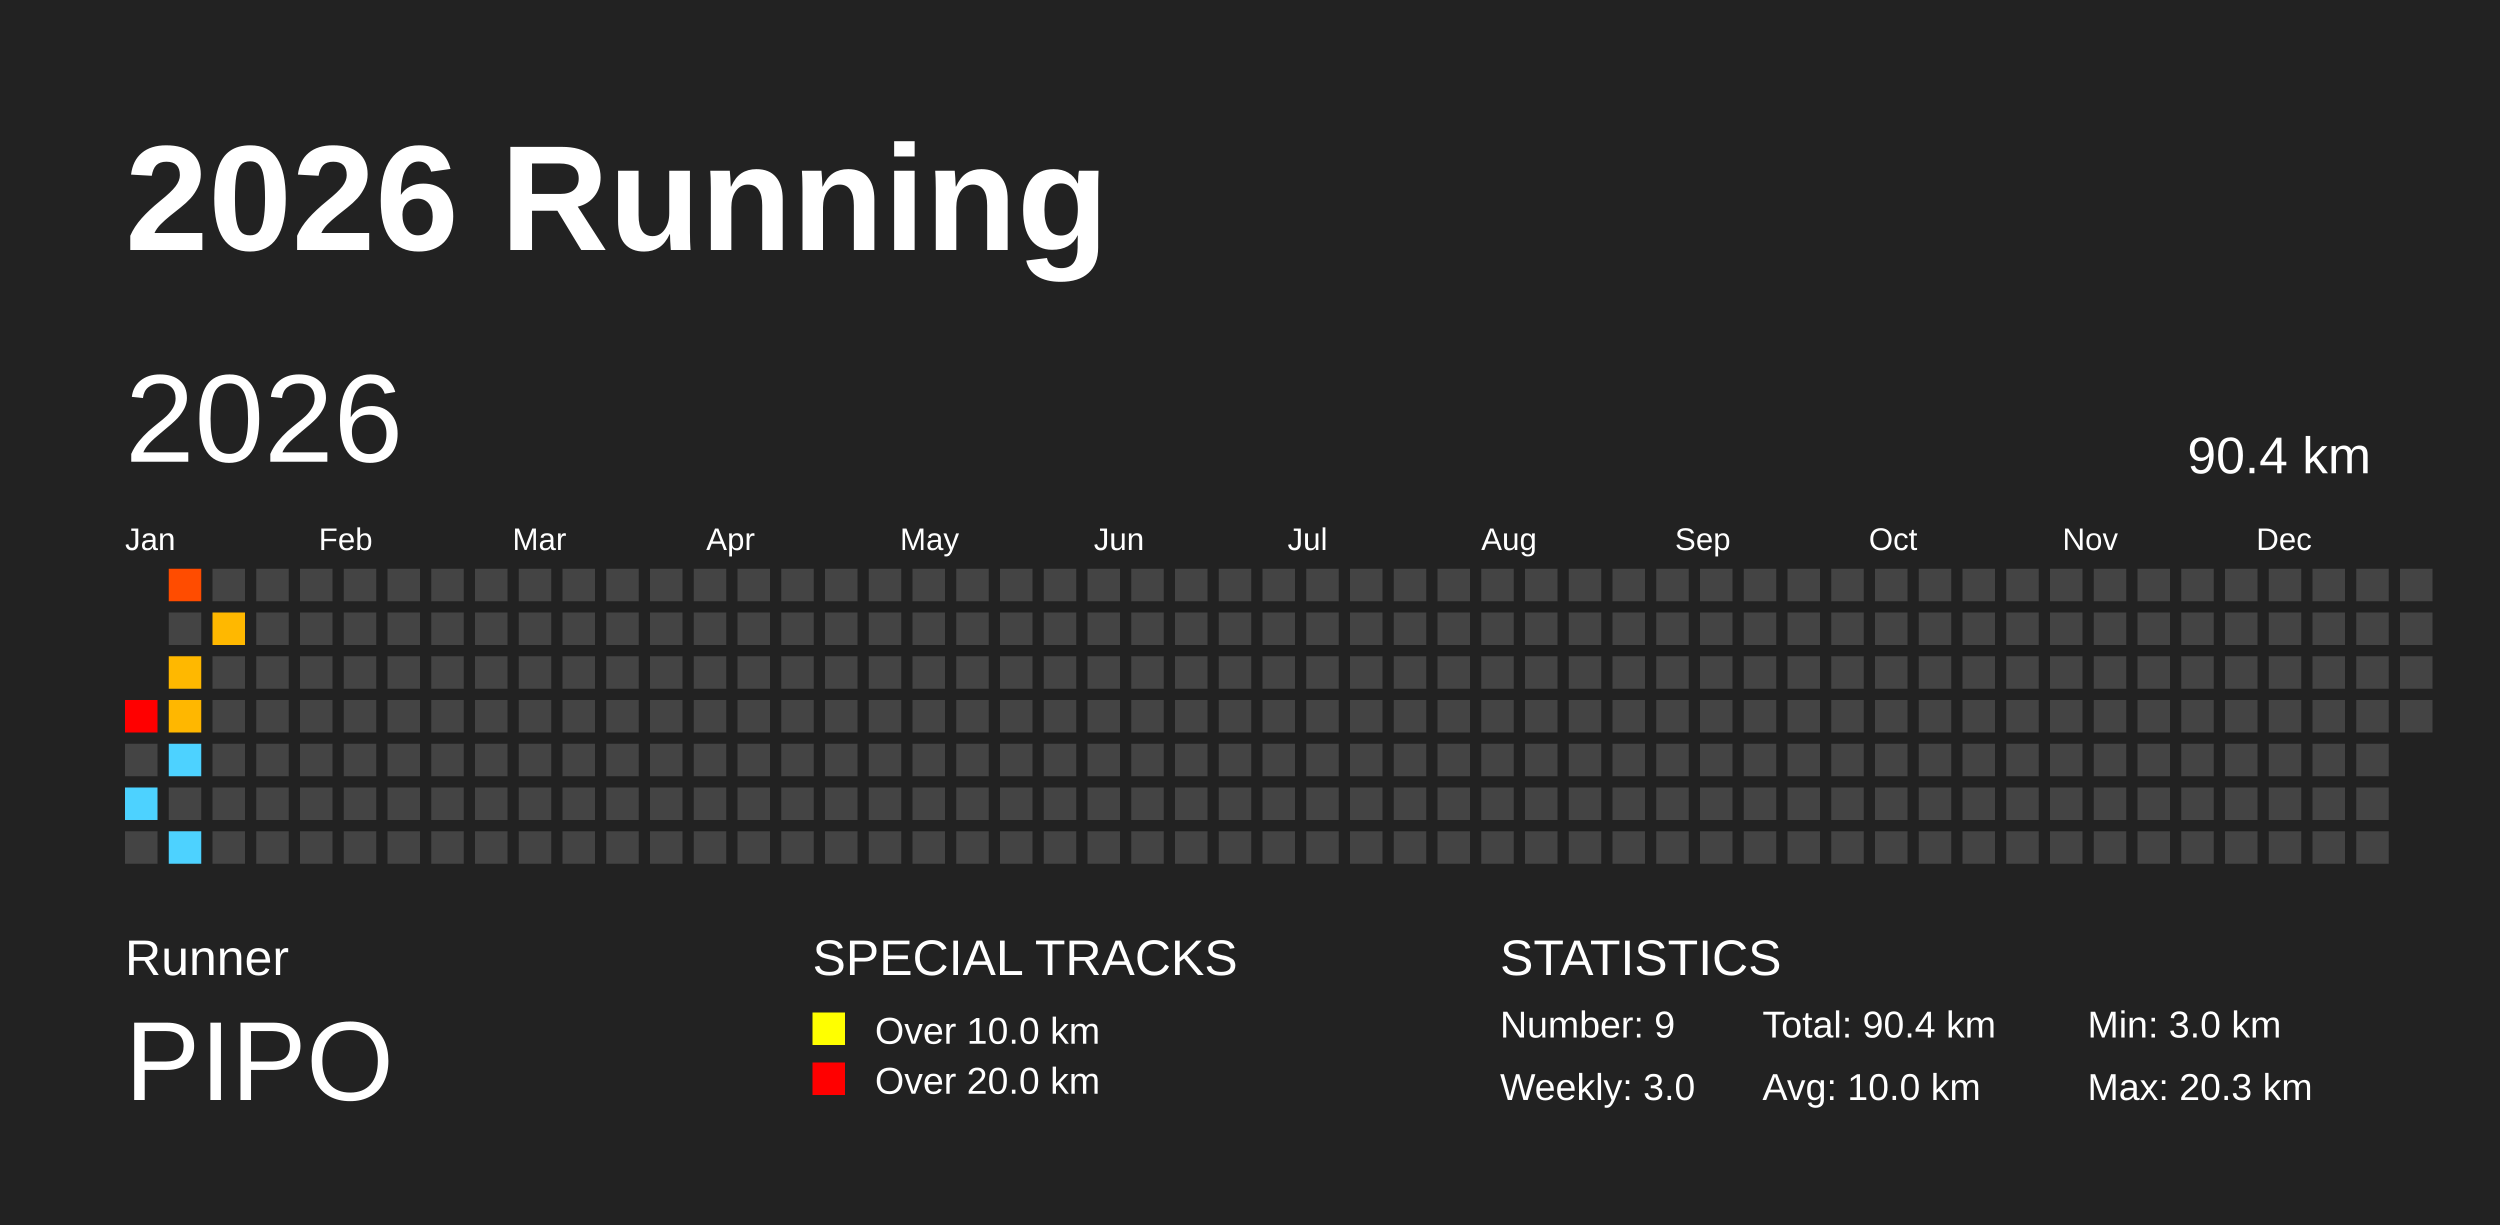
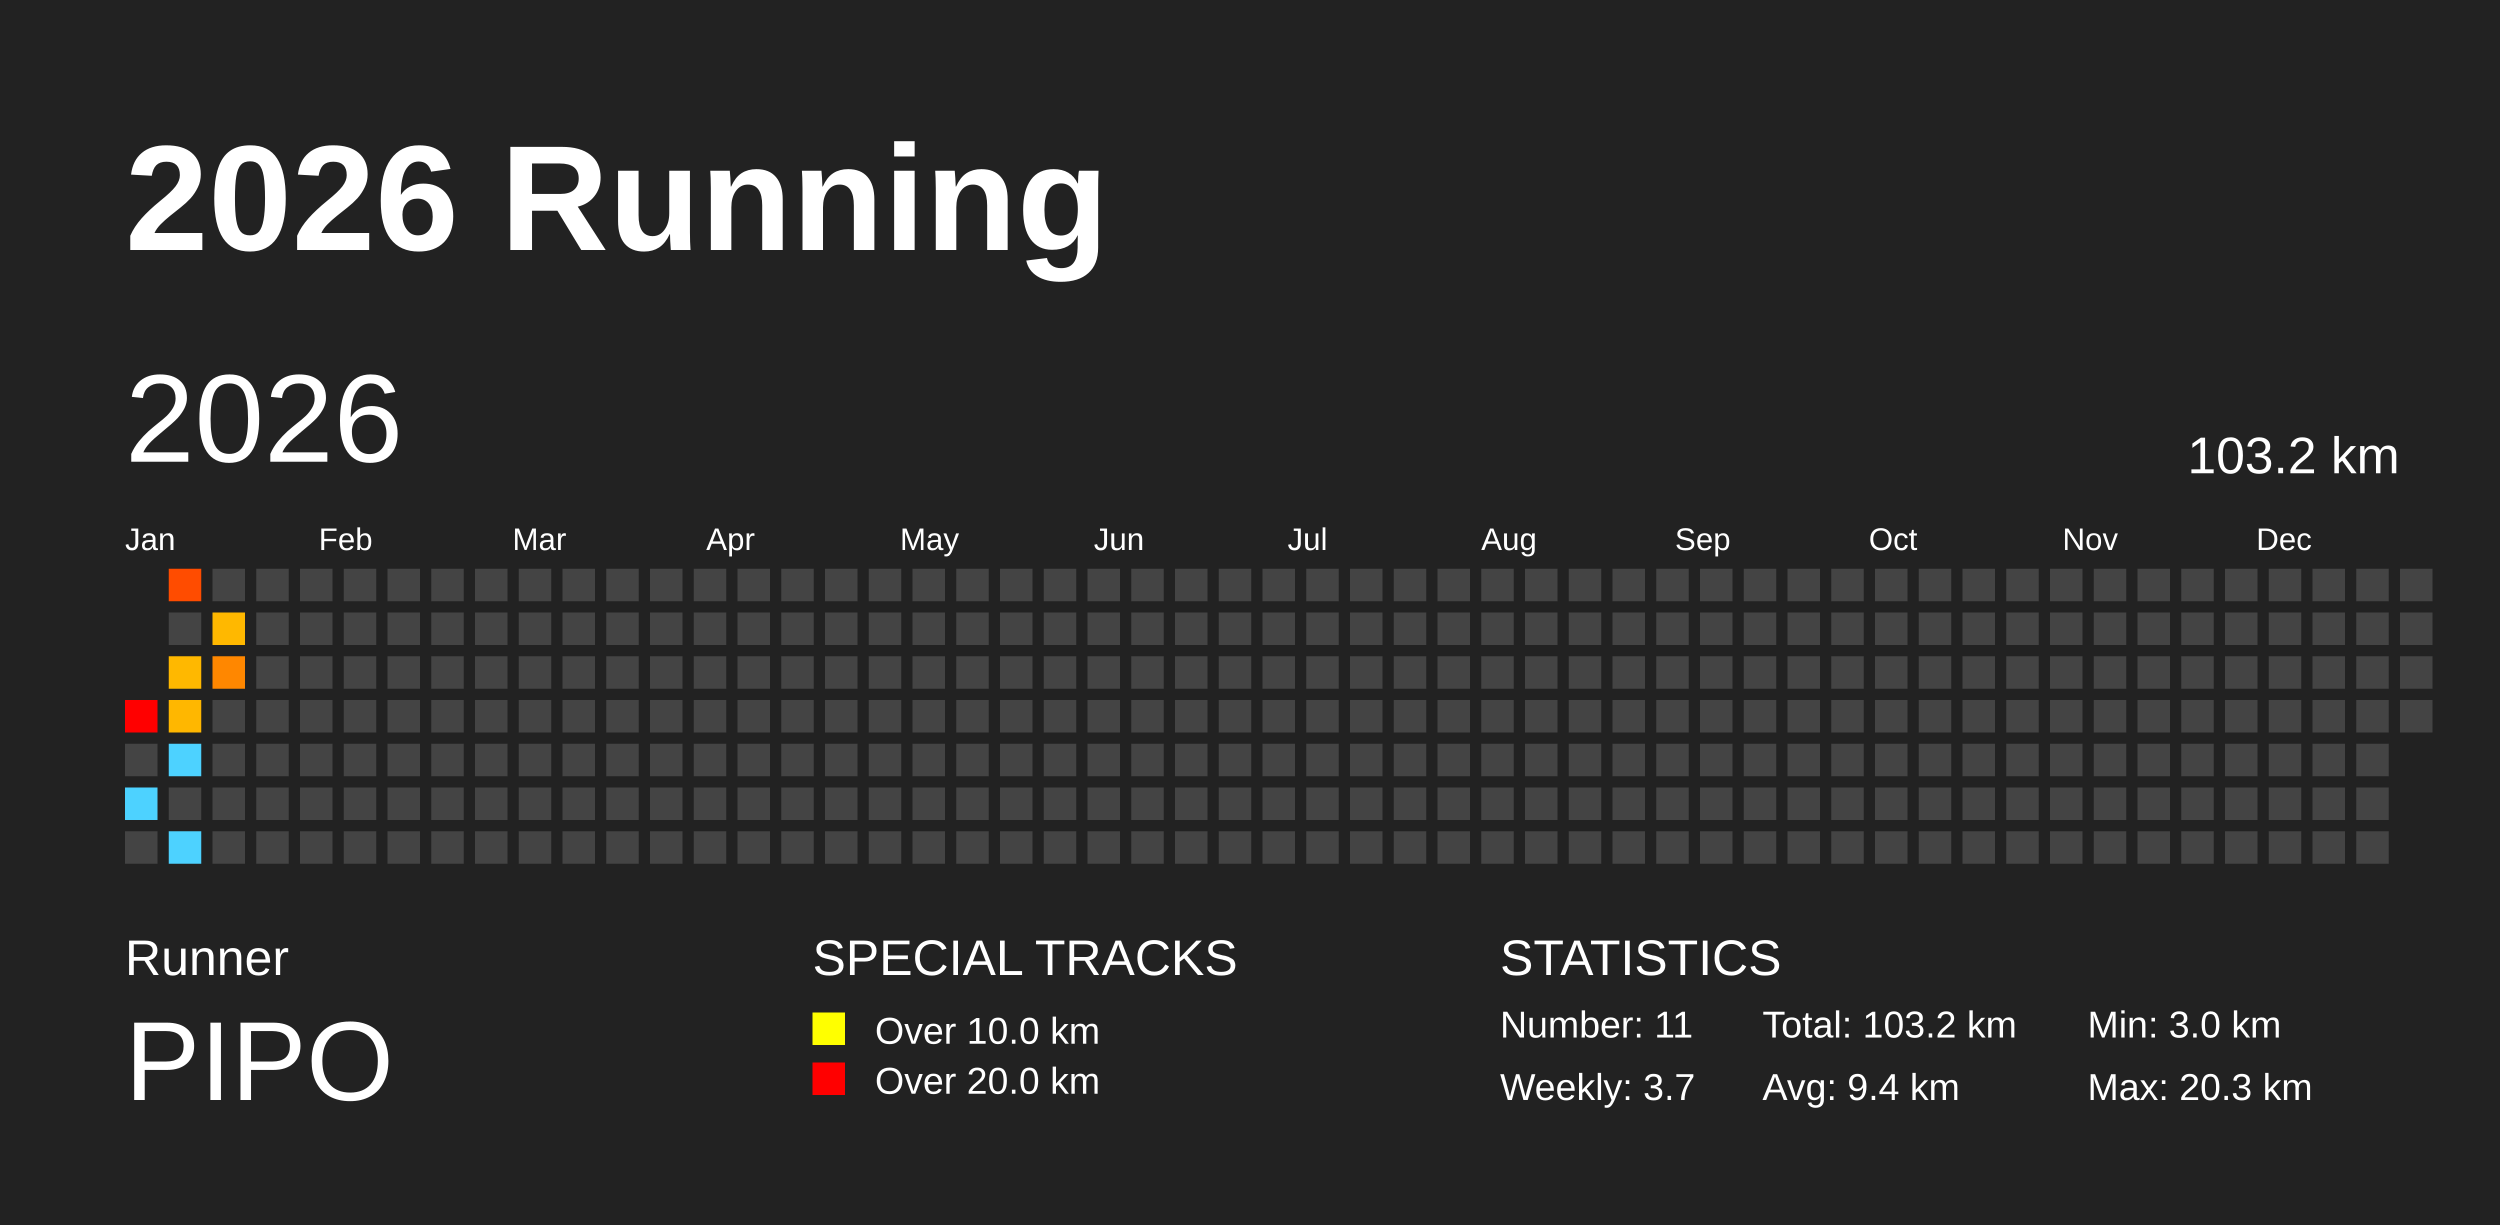
<svg xmlns="http://www.w3.org/2000/svg" baseProfile="full" height="98mm" version="1.1" viewBox="0,0,200,98" width="200mm">
  <defs />
  <rect fill="#222222" height="98" width="200" x="0" y="0" />
  <text fill="#FFFFFF" style="font-size:12px; font-family:Arial; font-weight:bold;" x="10" y="20">2026 Running</text>
  <text fill="#FFFFFF" style="font-size:4px; font-family:Arial" x="10" y="78">Runner</text>
  <text fill="#FFFFFF" style="font-size:9px; font-family:Arial" x="10" y="88">PIPO</text>
  <text fill="#FFFFFF" style="font-size:4px; font-family:Arial" x="65" y="78">SPECIAL TRACKS</text>
  <rect fill="yellow" height="2.6" width="2.6" x="65" y="81" />
  <text fill="#FFFFFF" style="font-size:3px; font-family:Arial" x="70" y="83.5">Over 10.0 km</text>
  <rect fill="red" height="2.6" width="2.6" x="65" y="85" />
  <text fill="#FFFFFF" style="font-size:3px; font-family:Arial" x="70" y="87.5">Over 20.0 km</text>
  <text fill="#FFFFFF" style="font-size:4px; font-family:Arial" x="120" y="78">STATISTICS</text>
-   <text fill="#FFFFFF" style="font-size:3px; font-family:Arial" x="120" y="83">Number: 9</text>
-   <text fill="#FFFFFF" style="font-size:3px; font-family:Arial" x="120" y="88">Weekly: 3.0</text>
-   <text fill="#FFFFFF" style="font-size:3px; font-family:Arial" x="141" y="83">Total: 90.4 km</text>
-   <text fill="#FFFFFF" style="font-size:3px; font-family:Arial" x="141" y="88">Avg: 10.0 km</text>
+   <text fill="#FFFFFF" style="font-size:3px; font-family:Arial" x="120" y="83">Number: 11</text>
+   <text fill="#FFFFFF" style="font-size:3px; font-family:Arial" x="120" y="88">Weekly: 3.7</text>
+   <text fill="#FFFFFF" style="font-size:3px; font-family:Arial" x="141" y="83">Total: 103.2 km</text>
+   <text fill="#FFFFFF" style="font-size:3px; font-family:Arial" x="141" y="88">Avg: 9.4 km</text>
  <text fill="#FFFFFF" style="font-size:3px; font-family:Arial" x="167" y="83">Min: 3.0 km</text>
  <text fill="#FFFFFF" style="font-size:3px; font-family:Arial" x="167" y="88">Max: 20.3 km</text>
  <text dominant-baseline="hanging" fill="#FFFFFF" style="font-size:10.0px; font-family:Arial;" x="10" y="30">2026</text>
-   <text dominant-baseline="hanging" fill="#FFFFFF" style="font-size:4.125px; font-family:Arial;" x="175" y="35">90.4 km</text>
+   <text dominant-baseline="hanging" fill="#FFFFFF" style="font-size:4.125px; font-family:Arial;" x="175" y="35">103.2 km</text>
  <text fill="#FFFFFF" style="font-size:2.5px; font-family:Arial" x="10.0" y="44">Jan</text>
  <text fill="#FFFFFF" style="font-size:2.5px; font-family:Arial" x="25.5" y="44">Feb</text>
  <text fill="#FFFFFF" style="font-size:2.5px; font-family:Arial" x="41.0" y="44">Mar</text>
  <text fill="#FFFFFF" style="font-size:2.5px; font-family:Arial" x="56.5" y="44">Apr</text>
  <text fill="#FFFFFF" style="font-size:2.5px; font-family:Arial" x="72.0" y="44">May</text>
  <text fill="#FFFFFF" style="font-size:2.5px; font-family:Arial" x="87.5" y="44">Jun</text>
  <text fill="#FFFFFF" style="font-size:2.5px; font-family:Arial" x="103.0" y="44">Jul</text>
  <text fill="#FFFFFF" style="font-size:2.5px; font-family:Arial" x="118.5" y="44">Aug</text>
  <text fill="#FFFFFF" style="font-size:2.5px; font-family:Arial" x="134.0" y="44">Sep</text>
  <text fill="#FFFFFF" style="font-size:2.5px; font-family:Arial" x="149.5" y="44">Oct</text>
  <text fill="#FFFFFF" style="font-size:2.5px; font-family:Arial" x="165.0" y="44">Nov</text>
  <text fill="#FFFFFF" style="font-size:2.5px; font-family:Arial" x="180.5" y="44">Dec</text>
  <rect fill="red" height="2.6" width="2.6" x="10.0" y="56.0" />
  <rect fill="#444444" height="2.6" width="2.6" x="10.0" y="59.5" />
  <rect fill="#4dd2ff" height="2.6" width="2.6" x="10.0" y="63.0" />
  <rect fill="#444444" height="2.6" width="2.6" x="10.0" y="66.5" />
  <rect fill="#ff4c00" height="2.6" width="2.6" x="13.5" y="45.5" />
  <rect fill="#444444" height="2.6" width="2.6" x="13.5" y="49.0" />
  <rect fill="#ffb800" height="2.6" width="2.6" x="13.5" y="52.5" />
  <rect fill="#ffb700" height="2.6" width="2.6" x="13.5" y="56.0" />
  <rect fill="#4dd2ff" height="2.6" width="2.6" x="13.5" y="59.5" />
  <rect fill="#444444" height="2.6" width="2.6" x="13.5" y="63.0" />
  <rect fill="#4dd2ff" height="2.6" width="2.6" x="13.5" y="66.5" />
  <rect fill="#444444" height="2.6" width="2.6" x="17.0" y="45.5" />
  <rect fill="#ffb800" height="2.6" width="2.6" x="17.0" y="49.0" />
-   <rect fill="#444444" height="2.6" width="2.6" x="17.0" y="52.5" />
+   <rect fill="#ff8700" height="2.6" width="2.6" x="17.0" y="52.5" />
  <rect fill="#444444" height="2.6" width="2.6" x="17.0" y="56.0" />
  <rect fill="#444444" height="2.6" width="2.6" x="17.0" y="59.5" />
  <rect fill="#444444" height="2.6" width="2.6" x="17.0" y="63.0" />
  <rect fill="#444444" height="2.6" width="2.6" x="17.0" y="66.5" />
  <rect fill="#444444" height="2.6" width="2.6" x="20.5" y="45.5" />
  <rect fill="#444444" height="2.6" width="2.6" x="20.5" y="49.0" />
  <rect fill="#444444" height="2.6" width="2.6" x="20.5" y="52.5" />
  <rect fill="#444444" height="2.6" width="2.6" x="20.5" y="56.0" />
  <rect fill="#444444" height="2.6" width="2.6" x="20.5" y="59.5" />
  <rect fill="#444444" height="2.6" width="2.6" x="20.5" y="63.0" />
  <rect fill="#444444" height="2.6" width="2.6" x="20.5" y="66.5" />
  <rect fill="#444444" height="2.6" width="2.6" x="24.0" y="45.5" />
  <rect fill="#444444" height="2.6" width="2.6" x="24.0" y="49.0" />
  <rect fill="#444444" height="2.6" width="2.6" x="24.0" y="52.5" />
  <rect fill="#444444" height="2.6" width="2.6" x="24.0" y="56.0" />
  <rect fill="#444444" height="2.6" width="2.6" x="24.0" y="59.5" />
  <rect fill="#444444" height="2.6" width="2.6" x="24.0" y="63.0" />
  <rect fill="#444444" height="2.6" width="2.6" x="24.0" y="66.5" />
  <rect fill="#444444" height="2.6" width="2.6" x="27.5" y="45.5" />
  <rect fill="#444444" height="2.6" width="2.6" x="27.5" y="49.0" />
  <rect fill="#444444" height="2.6" width="2.6" x="27.5" y="52.5" />
  <rect fill="#444444" height="2.6" width="2.6" x="27.5" y="56.0" />
  <rect fill="#444444" height="2.6" width="2.6" x="27.5" y="59.5" />
  <rect fill="#444444" height="2.6" width="2.6" x="27.5" y="63.0" />
  <rect fill="#444444" height="2.6" width="2.6" x="27.5" y="66.5" />
  <rect fill="#444444" height="2.6" width="2.6" x="31.0" y="45.5" />
  <rect fill="#444444" height="2.6" width="2.6" x="31.0" y="49.0" />
  <rect fill="#444444" height="2.6" width="2.6" x="31.0" y="52.5" />
  <rect fill="#444444" height="2.6" width="2.6" x="31.0" y="56.0" />
  <rect fill="#444444" height="2.6" width="2.6" x="31.0" y="59.5" />
  <rect fill="#444444" height="2.6" width="2.6" x="31.0" y="63.0" />
  <rect fill="#444444" height="2.6" width="2.6" x="31.0" y="66.5" />
  <rect fill="#444444" height="2.6" width="2.6" x="34.5" y="45.5" />
  <rect fill="#444444" height="2.6" width="2.6" x="34.5" y="49.0" />
  <rect fill="#444444" height="2.6" width="2.6" x="34.5" y="52.5" />
  <rect fill="#444444" height="2.6" width="2.6" x="34.5" y="56.0" />
  <rect fill="#444444" height="2.6" width="2.6" x="34.5" y="59.5" />
  <rect fill="#444444" height="2.6" width="2.6" x="34.5" y="63.0" />
  <rect fill="#444444" height="2.6" width="2.6" x="34.5" y="66.5" />
  <rect fill="#444444" height="2.6" width="2.6" x="38.0" y="45.5" />
  <rect fill="#444444" height="2.6" width="2.6" x="38.0" y="49.0" />
  <rect fill="#444444" height="2.6" width="2.6" x="38.0" y="52.5" />
  <rect fill="#444444" height="2.6" width="2.6" x="38.0" y="56.0" />
  <rect fill="#444444" height="2.6" width="2.6" x="38.0" y="59.5" />
  <rect fill="#444444" height="2.6" width="2.6" x="38.0" y="63.0" />
  <rect fill="#444444" height="2.6" width="2.6" x="38.0" y="66.5" />
  <rect fill="#444444" height="2.6" width="2.6" x="41.5" y="45.5" />
  <rect fill="#444444" height="2.6" width="2.6" x="41.5" y="49.0" />
  <rect fill="#444444" height="2.6" width="2.6" x="41.5" y="52.5" />
  <rect fill="#444444" height="2.6" width="2.6" x="41.5" y="56.0" />
  <rect fill="#444444" height="2.6" width="2.6" x="41.5" y="59.5" />
  <rect fill="#444444" height="2.6" width="2.6" x="41.5" y="63.0" />
  <rect fill="#444444" height="2.6" width="2.6" x="41.5" y="66.5" />
  <rect fill="#444444" height="2.6" width="2.6" x="45.0" y="45.5" />
  <rect fill="#444444" height="2.6" width="2.6" x="45.0" y="49.0" />
  <rect fill="#444444" height="2.6" width="2.6" x="45.0" y="52.5" />
  <rect fill="#444444" height="2.6" width="2.6" x="45.0" y="56.0" />
  <rect fill="#444444" height="2.6" width="2.6" x="45.0" y="59.5" />
  <rect fill="#444444" height="2.6" width="2.6" x="45.0" y="63.0" />
  <rect fill="#444444" height="2.6" width="2.6" x="45.0" y="66.5" />
  <rect fill="#444444" height="2.6" width="2.6" x="48.5" y="45.5" />
  <rect fill="#444444" height="2.6" width="2.6" x="48.5" y="49.0" />
  <rect fill="#444444" height="2.6" width="2.6" x="48.5" y="52.5" />
  <rect fill="#444444" height="2.6" width="2.6" x="48.5" y="56.0" />
  <rect fill="#444444" height="2.6" width="2.6" x="48.5" y="59.5" />
  <rect fill="#444444" height="2.6" width="2.6" x="48.5" y="63.0" />
  <rect fill="#444444" height="2.6" width="2.6" x="48.5" y="66.5" />
  <rect fill="#444444" height="2.6" width="2.6" x="52.0" y="45.5" />
  <rect fill="#444444" height="2.6" width="2.6" x="52.0" y="49.0" />
  <rect fill="#444444" height="2.6" width="2.6" x="52.0" y="52.5" />
  <rect fill="#444444" height="2.6" width="2.6" x="52.0" y="56.0" />
  <rect fill="#444444" height="2.6" width="2.6" x="52.0" y="59.5" />
  <rect fill="#444444" height="2.6" width="2.6" x="52.0" y="63.0" />
  <rect fill="#444444" height="2.6" width="2.6" x="52.0" y="66.5" />
  <rect fill="#444444" height="2.6" width="2.6" x="55.5" y="45.5" />
  <rect fill="#444444" height="2.6" width="2.6" x="55.5" y="49.0" />
  <rect fill="#444444" height="2.6" width="2.6" x="55.5" y="52.5" />
  <rect fill="#444444" height="2.6" width="2.6" x="55.5" y="56.0" />
  <rect fill="#444444" height="2.6" width="2.6" x="55.5" y="59.5" />
  <rect fill="#444444" height="2.6" width="2.6" x="55.5" y="63.0" />
  <rect fill="#444444" height="2.6" width="2.6" x="55.5" y="66.5" />
  <rect fill="#444444" height="2.6" width="2.6" x="59.0" y="45.5" />
  <rect fill="#444444" height="2.6" width="2.6" x="59.0" y="49.0" />
  <rect fill="#444444" height="2.6" width="2.6" x="59.0" y="52.5" />
  <rect fill="#444444" height="2.6" width="2.6" x="59.0" y="56.0" />
  <rect fill="#444444" height="2.6" width="2.6" x="59.0" y="59.5" />
  <rect fill="#444444" height="2.6" width="2.6" x="59.0" y="63.0" />
  <rect fill="#444444" height="2.6" width="2.6" x="59.0" y="66.5" />
  <rect fill="#444444" height="2.6" width="2.6" x="62.5" y="45.5" />
  <rect fill="#444444" height="2.6" width="2.6" x="62.5" y="49.0" />
  <rect fill="#444444" height="2.6" width="2.6" x="62.5" y="52.5" />
  <rect fill="#444444" height="2.6" width="2.6" x="62.5" y="56.0" />
  <rect fill="#444444" height="2.6" width="2.6" x="62.5" y="59.5" />
  <rect fill="#444444" height="2.6" width="2.6" x="62.5" y="63.0" />
  <rect fill="#444444" height="2.6" width="2.6" x="62.5" y="66.5" />
  <rect fill="#444444" height="2.6" width="2.6" x="66.0" y="45.5" />
  <rect fill="#444444" height="2.6" width="2.6" x="66.0" y="49.0" />
  <rect fill="#444444" height="2.6" width="2.6" x="66.0" y="52.5" />
  <rect fill="#444444" height="2.6" width="2.6" x="66.0" y="56.0" />
  <rect fill="#444444" height="2.6" width="2.6" x="66.0" y="59.5" />
  <rect fill="#444444" height="2.6" width="2.6" x="66.0" y="63.0" />
  <rect fill="#444444" height="2.6" width="2.6" x="66.0" y="66.5" />
  <rect fill="#444444" height="2.6" width="2.6" x="69.5" y="45.5" />
  <rect fill="#444444" height="2.6" width="2.6" x="69.5" y="49.0" />
  <rect fill="#444444" height="2.6" width="2.6" x="69.5" y="52.5" />
  <rect fill="#444444" height="2.6" width="2.6" x="69.5" y="56.0" />
  <rect fill="#444444" height="2.6" width="2.6" x="69.5" y="59.5" />
  <rect fill="#444444" height="2.6" width="2.6" x="69.5" y="63.0" />
  <rect fill="#444444" height="2.6" width="2.6" x="69.5" y="66.5" />
  <rect fill="#444444" height="2.6" width="2.6" x="73.0" y="45.5" />
  <rect fill="#444444" height="2.6" width="2.6" x="73.0" y="49.0" />
  <rect fill="#444444" height="2.6" width="2.6" x="73.0" y="52.5" />
  <rect fill="#444444" height="2.6" width="2.6" x="73.0" y="56.0" />
  <rect fill="#444444" height="2.6" width="2.6" x="73.0" y="59.5" />
  <rect fill="#444444" height="2.6" width="2.6" x="73.0" y="63.0" />
  <rect fill="#444444" height="2.6" width="2.6" x="73.0" y="66.5" />
  <rect fill="#444444" height="2.6" width="2.6" x="76.5" y="45.5" />
  <rect fill="#444444" height="2.6" width="2.6" x="76.5" y="49.0" />
  <rect fill="#444444" height="2.6" width="2.6" x="76.5" y="52.5" />
  <rect fill="#444444" height="2.6" width="2.6" x="76.5" y="56.0" />
  <rect fill="#444444" height="2.6" width="2.6" x="76.5" y="59.5" />
  <rect fill="#444444" height="2.6" width="2.6" x="76.5" y="63.0" />
  <rect fill="#444444" height="2.6" width="2.6" x="76.5" y="66.5" />
  <rect fill="#444444" height="2.6" width="2.6" x="80.0" y="45.5" />
  <rect fill="#444444" height="2.6" width="2.6" x="80.0" y="49.0" />
  <rect fill="#444444" height="2.6" width="2.6" x="80.0" y="52.5" />
  <rect fill="#444444" height="2.6" width="2.6" x="80.0" y="56.0" />
  <rect fill="#444444" height="2.6" width="2.6" x="80.0" y="59.5" />
  <rect fill="#444444" height="2.6" width="2.6" x="80.0" y="63.0" />
  <rect fill="#444444" height="2.6" width="2.6" x="80.0" y="66.5" />
  <rect fill="#444444" height="2.6" width="2.6" x="83.5" y="45.5" />
  <rect fill="#444444" height="2.6" width="2.6" x="83.5" y="49.0" />
  <rect fill="#444444" height="2.6" width="2.6" x="83.5" y="52.5" />
  <rect fill="#444444" height="2.6" width="2.6" x="83.5" y="56.0" />
  <rect fill="#444444" height="2.6" width="2.6" x="83.5" y="59.5" />
  <rect fill="#444444" height="2.6" width="2.6" x="83.5" y="63.0" />
  <rect fill="#444444" height="2.6" width="2.6" x="83.5" y="66.5" />
  <rect fill="#444444" height="2.6" width="2.6" x="87.0" y="45.5" />
  <rect fill="#444444" height="2.6" width="2.6" x="87.0" y="49.0" />
  <rect fill="#444444" height="2.6" width="2.6" x="87.0" y="52.5" />
  <rect fill="#444444" height="2.6" width="2.6" x="87.0" y="56.0" />
  <rect fill="#444444" height="2.6" width="2.6" x="87.0" y="59.5" />
  <rect fill="#444444" height="2.6" width="2.6" x="87.0" y="63.0" />
  <rect fill="#444444" height="2.6" width="2.6" x="87.0" y="66.5" />
  <rect fill="#444444" height="2.6" width="2.6" x="90.5" y="45.5" />
  <rect fill="#444444" height="2.6" width="2.6" x="90.5" y="49.0" />
  <rect fill="#444444" height="2.6" width="2.6" x="90.5" y="52.5" />
  <rect fill="#444444" height="2.6" width="2.6" x="90.5" y="56.0" />
  <rect fill="#444444" height="2.6" width="2.6" x="90.5" y="59.5" />
  <rect fill="#444444" height="2.6" width="2.6" x="90.5" y="63.0" />
  <rect fill="#444444" height="2.6" width="2.6" x="90.5" y="66.5" />
  <rect fill="#444444" height="2.6" width="2.6" x="94.0" y="45.5" />
  <rect fill="#444444" height="2.6" width="2.6" x="94.0" y="49.0" />
  <rect fill="#444444" height="2.6" width="2.6" x="94.0" y="52.5" />
  <rect fill="#444444" height="2.6" width="2.6" x="94.0" y="56.0" />
  <rect fill="#444444" height="2.6" width="2.6" x="94.0" y="59.5" />
  <rect fill="#444444" height="2.6" width="2.6" x="94.0" y="63.0" />
  <rect fill="#444444" height="2.6" width="2.6" x="94.0" y="66.5" />
  <rect fill="#444444" height="2.6" width="2.6" x="97.5" y="45.5" />
  <rect fill="#444444" height="2.6" width="2.6" x="97.5" y="49.0" />
  <rect fill="#444444" height="2.6" width="2.6" x="97.5" y="52.5" />
  <rect fill="#444444" height="2.6" width="2.6" x="97.5" y="56.0" />
  <rect fill="#444444" height="2.6" width="2.6" x="97.5" y="59.5" />
  <rect fill="#444444" height="2.6" width="2.6" x="97.5" y="63.0" />
  <rect fill="#444444" height="2.6" width="2.6" x="97.5" y="66.5" />
  <rect fill="#444444" height="2.6" width="2.6" x="101.0" y="45.5" />
  <rect fill="#444444" height="2.6" width="2.6" x="101.0" y="49.0" />
  <rect fill="#444444" height="2.6" width="2.6" x="101.0" y="52.5" />
  <rect fill="#444444" height="2.6" width="2.6" x="101.0" y="56.0" />
  <rect fill="#444444" height="2.6" width="2.6" x="101.0" y="59.5" />
  <rect fill="#444444" height="2.6" width="2.6" x="101.0" y="63.0" />
  <rect fill="#444444" height="2.6" width="2.6" x="101.0" y="66.5" />
  <rect fill="#444444" height="2.6" width="2.6" x="104.5" y="45.5" />
  <rect fill="#444444" height="2.6" width="2.6" x="104.5" y="49.0" />
  <rect fill="#444444" height="2.6" width="2.6" x="104.5" y="52.5" />
  <rect fill="#444444" height="2.6" width="2.6" x="104.5" y="56.0" />
  <rect fill="#444444" height="2.6" width="2.6" x="104.5" y="59.5" />
  <rect fill="#444444" height="2.6" width="2.6" x="104.5" y="63.0" />
  <rect fill="#444444" height="2.6" width="2.6" x="104.5" y="66.5" />
  <rect fill="#444444" height="2.6" width="2.6" x="108.0" y="45.5" />
  <rect fill="#444444" height="2.6" width="2.6" x="108.0" y="49.0" />
  <rect fill="#444444" height="2.6" width="2.6" x="108.0" y="52.5" />
  <rect fill="#444444" height="2.6" width="2.6" x="108.0" y="56.0" />
  <rect fill="#444444" height="2.6" width="2.6" x="108.0" y="59.5" />
  <rect fill="#444444" height="2.6" width="2.6" x="108.0" y="63.0" />
  <rect fill="#444444" height="2.6" width="2.6" x="108.0" y="66.5" />
  <rect fill="#444444" height="2.6" width="2.6" x="111.5" y="45.5" />
  <rect fill="#444444" height="2.6" width="2.6" x="111.5" y="49.0" />
  <rect fill="#444444" height="2.6" width="2.6" x="111.5" y="52.5" />
  <rect fill="#444444" height="2.6" width="2.6" x="111.5" y="56.0" />
  <rect fill="#444444" height="2.6" width="2.6" x="111.5" y="59.5" />
  <rect fill="#444444" height="2.6" width="2.6" x="111.5" y="63.0" />
  <rect fill="#444444" height="2.6" width="2.6" x="111.5" y="66.5" />
  <rect fill="#444444" height="2.6" width="2.6" x="115.0" y="45.5" />
  <rect fill="#444444" height="2.6" width="2.6" x="115.0" y="49.0" />
  <rect fill="#444444" height="2.6" width="2.6" x="115.0" y="52.5" />
  <rect fill="#444444" height="2.6" width="2.6" x="115.0" y="56.0" />
  <rect fill="#444444" height="2.6" width="2.6" x="115.0" y="59.5" />
  <rect fill="#444444" height="2.6" width="2.6" x="115.0" y="63.0" />
  <rect fill="#444444" height="2.6" width="2.6" x="115.0" y="66.5" />
  <rect fill="#444444" height="2.6" width="2.6" x="118.5" y="45.5" />
  <rect fill="#444444" height="2.6" width="2.6" x="118.5" y="49.0" />
  <rect fill="#444444" height="2.6" width="2.6" x="118.5" y="52.5" />
  <rect fill="#444444" height="2.6" width="2.6" x="118.5" y="56.0" />
  <rect fill="#444444" height="2.6" width="2.6" x="118.5" y="59.5" />
  <rect fill="#444444" height="2.6" width="2.6" x="118.5" y="63.0" />
  <rect fill="#444444" height="2.6" width="2.6" x="118.5" y="66.5" />
  <rect fill="#444444" height="2.6" width="2.6" x="122.0" y="45.5" />
  <rect fill="#444444" height="2.6" width="2.6" x="122.0" y="49.0" />
  <rect fill="#444444" height="2.6" width="2.6" x="122.0" y="52.5" />
  <rect fill="#444444" height="2.6" width="2.6" x="122.0" y="56.0" />
  <rect fill="#444444" height="2.6" width="2.6" x="122.0" y="59.5" />
  <rect fill="#444444" height="2.6" width="2.6" x="122.0" y="63.0" />
  <rect fill="#444444" height="2.6" width="2.6" x="122.0" y="66.5" />
  <rect fill="#444444" height="2.6" width="2.6" x="125.5" y="45.5" />
  <rect fill="#444444" height="2.6" width="2.6" x="125.5" y="49.0" />
  <rect fill="#444444" height="2.6" width="2.6" x="125.5" y="52.5" />
  <rect fill="#444444" height="2.6" width="2.6" x="125.5" y="56.0" />
  <rect fill="#444444" height="2.6" width="2.6" x="125.5" y="59.5" />
  <rect fill="#444444" height="2.6" width="2.6" x="125.5" y="63.0" />
  <rect fill="#444444" height="2.6" width="2.6" x="125.5" y="66.5" />
  <rect fill="#444444" height="2.6" width="2.6" x="129.0" y="45.5" />
  <rect fill="#444444" height="2.6" width="2.6" x="129.0" y="49.0" />
  <rect fill="#444444" height="2.6" width="2.6" x="129.0" y="52.5" />
  <rect fill="#444444" height="2.6" width="2.6" x="129.0" y="56.0" />
  <rect fill="#444444" height="2.6" width="2.6" x="129.0" y="59.5" />
  <rect fill="#444444" height="2.6" width="2.6" x="129.0" y="63.0" />
  <rect fill="#444444" height="2.6" width="2.6" x="129.0" y="66.5" />
  <rect fill="#444444" height="2.6" width="2.6" x="132.5" y="45.5" />
  <rect fill="#444444" height="2.6" width="2.6" x="132.5" y="49.0" />
  <rect fill="#444444" height="2.6" width="2.6" x="132.5" y="52.5" />
  <rect fill="#444444" height="2.6" width="2.6" x="132.5" y="56.0" />
  <rect fill="#444444" height="2.6" width="2.6" x="132.5" y="59.5" />
  <rect fill="#444444" height="2.6" width="2.6" x="132.5" y="63.0" />
  <rect fill="#444444" height="2.6" width="2.6" x="132.5" y="66.5" />
  <rect fill="#444444" height="2.6" width="2.6" x="136.0" y="45.5" />
  <rect fill="#444444" height="2.6" width="2.6" x="136.0" y="49.0" />
  <rect fill="#444444" height="2.6" width="2.6" x="136.0" y="52.5" />
  <rect fill="#444444" height="2.6" width="2.6" x="136.0" y="56.0" />
  <rect fill="#444444" height="2.6" width="2.6" x="136.0" y="59.5" />
  <rect fill="#444444" height="2.6" width="2.6" x="136.0" y="63.0" />
  <rect fill="#444444" height="2.6" width="2.6" x="136.0" y="66.5" />
  <rect fill="#444444" height="2.6" width="2.6" x="139.5" y="45.5" />
  <rect fill="#444444" height="2.6" width="2.6" x="139.5" y="49.0" />
  <rect fill="#444444" height="2.6" width="2.6" x="139.5" y="52.5" />
  <rect fill="#444444" height="2.6" width="2.6" x="139.5" y="56.0" />
  <rect fill="#444444" height="2.6" width="2.6" x="139.5" y="59.5" />
  <rect fill="#444444" height="2.6" width="2.6" x="139.5" y="63.0" />
  <rect fill="#444444" height="2.6" width="2.6" x="139.5" y="66.5" />
  <rect fill="#444444" height="2.6" width="2.6" x="143.0" y="45.5" />
  <rect fill="#444444" height="2.6" width="2.6" x="143.0" y="49.0" />
  <rect fill="#444444" height="2.6" width="2.6" x="143.0" y="52.5" />
  <rect fill="#444444" height="2.6" width="2.6" x="143.0" y="56.0" />
  <rect fill="#444444" height="2.6" width="2.6" x="143.0" y="59.5" />
  <rect fill="#444444" height="2.6" width="2.6" x="143.0" y="63.0" />
  <rect fill="#444444" height="2.6" width="2.6" x="143.0" y="66.5" />
  <rect fill="#444444" height="2.6" width="2.6" x="146.5" y="45.5" />
  <rect fill="#444444" height="2.6" width="2.6" x="146.5" y="49.0" />
  <rect fill="#444444" height="2.6" width="2.6" x="146.5" y="52.5" />
  <rect fill="#444444" height="2.6" width="2.6" x="146.5" y="56.0" />
  <rect fill="#444444" height="2.6" width="2.6" x="146.5" y="59.5" />
  <rect fill="#444444" height="2.6" width="2.6" x="146.5" y="63.0" />
  <rect fill="#444444" height="2.6" width="2.6" x="146.5" y="66.5" />
  <rect fill="#444444" height="2.6" width="2.6" x="150.0" y="45.5" />
  <rect fill="#444444" height="2.6" width="2.6" x="150.0" y="49.0" />
  <rect fill="#444444" height="2.6" width="2.6" x="150.0" y="52.5" />
  <rect fill="#444444" height="2.6" width="2.6" x="150.0" y="56.0" />
  <rect fill="#444444" height="2.6" width="2.6" x="150.0" y="59.5" />
  <rect fill="#444444" height="2.6" width="2.6" x="150.0" y="63.0" />
  <rect fill="#444444" height="2.6" width="2.6" x="150.0" y="66.5" />
  <rect fill="#444444" height="2.6" width="2.6" x="153.5" y="45.5" />
  <rect fill="#444444" height="2.6" width="2.6" x="153.5" y="49.0" />
  <rect fill="#444444" height="2.6" width="2.6" x="153.5" y="52.5" />
  <rect fill="#444444" height="2.6" width="2.6" x="153.5" y="56.0" />
  <rect fill="#444444" height="2.6" width="2.6" x="153.5" y="59.5" />
  <rect fill="#444444" height="2.6" width="2.6" x="153.5" y="63.0" />
  <rect fill="#444444" height="2.6" width="2.6" x="153.5" y="66.5" />
  <rect fill="#444444" height="2.6" width="2.6" x="157.0" y="45.5" />
  <rect fill="#444444" height="2.6" width="2.6" x="157.0" y="49.0" />
  <rect fill="#444444" height="2.6" width="2.6" x="157.0" y="52.5" />
  <rect fill="#444444" height="2.6" width="2.6" x="157.0" y="56.0" />
  <rect fill="#444444" height="2.6" width="2.6" x="157.0" y="59.5" />
  <rect fill="#444444" height="2.6" width="2.6" x="157.0" y="63.0" />
  <rect fill="#444444" height="2.6" width="2.6" x="157.0" y="66.5" />
  <rect fill="#444444" height="2.6" width="2.6" x="160.5" y="45.5" />
  <rect fill="#444444" height="2.6" width="2.6" x="160.5" y="49.0" />
  <rect fill="#444444" height="2.6" width="2.6" x="160.5" y="52.5" />
  <rect fill="#444444" height="2.6" width="2.6" x="160.5" y="56.0" />
  <rect fill="#444444" height="2.6" width="2.6" x="160.5" y="59.5" />
  <rect fill="#444444" height="2.6" width="2.6" x="160.5" y="63.0" />
  <rect fill="#444444" height="2.6" width="2.6" x="160.5" y="66.5" />
  <rect fill="#444444" height="2.6" width="2.6" x="164.0" y="45.5" />
  <rect fill="#444444" height="2.6" width="2.6" x="164.0" y="49.0" />
  <rect fill="#444444" height="2.6" width="2.6" x="164.0" y="52.5" />
  <rect fill="#444444" height="2.6" width="2.6" x="164.0" y="56.0" />
  <rect fill="#444444" height="2.6" width="2.6" x="164.0" y="59.5" />
  <rect fill="#444444" height="2.6" width="2.6" x="164.0" y="63.0" />
  <rect fill="#444444" height="2.6" width="2.6" x="164.0" y="66.5" />
  <rect fill="#444444" height="2.6" width="2.6" x="167.5" y="45.5" />
  <rect fill="#444444" height="2.6" width="2.6" x="167.5" y="49.0" />
  <rect fill="#444444" height="2.6" width="2.6" x="167.5" y="52.5" />
  <rect fill="#444444" height="2.6" width="2.6" x="167.5" y="56.0" />
  <rect fill="#444444" height="2.6" width="2.6" x="167.5" y="59.5" />
  <rect fill="#444444" height="2.6" width="2.6" x="167.5" y="63.0" />
  <rect fill="#444444" height="2.6" width="2.6" x="167.5" y="66.5" />
  <rect fill="#444444" height="2.6" width="2.6" x="171.0" y="45.5" />
  <rect fill="#444444" height="2.6" width="2.6" x="171.0" y="49.0" />
  <rect fill="#444444" height="2.6" width="2.6" x="171.0" y="52.5" />
  <rect fill="#444444" height="2.6" width="2.6" x="171.0" y="56.0" />
  <rect fill="#444444" height="2.6" width="2.6" x="171.0" y="59.5" />
  <rect fill="#444444" height="2.6" width="2.6" x="171.0" y="63.0" />
  <rect fill="#444444" height="2.6" width="2.6" x="171.0" y="66.5" />
  <rect fill="#444444" height="2.6" width="2.6" x="174.5" y="45.5" />
  <rect fill="#444444" height="2.6" width="2.6" x="174.5" y="49.0" />
  <rect fill="#444444" height="2.6" width="2.6" x="174.5" y="52.5" />
  <rect fill="#444444" height="2.6" width="2.6" x="174.5" y="56.0" />
  <rect fill="#444444" height="2.6" width="2.6" x="174.5" y="59.5" />
  <rect fill="#444444" height="2.6" width="2.6" x="174.5" y="63.0" />
  <rect fill="#444444" height="2.6" width="2.6" x="174.5" y="66.5" />
  <rect fill="#444444" height="2.6" width="2.6" x="178.0" y="45.5" />
  <rect fill="#444444" height="2.6" width="2.6" x="178.0" y="49.0" />
  <rect fill="#444444" height="2.6" width="2.6" x="178.0" y="52.5" />
  <rect fill="#444444" height="2.6" width="2.6" x="178.0" y="56.0" />
  <rect fill="#444444" height="2.6" width="2.6" x="178.0" y="59.5" />
  <rect fill="#444444" height="2.6" width="2.6" x="178.0" y="63.0" />
  <rect fill="#444444" height="2.6" width="2.6" x="178.0" y="66.5" />
  <rect fill="#444444" height="2.6" width="2.6" x="181.5" y="45.5" />
  <rect fill="#444444" height="2.6" width="2.6" x="181.5" y="49.0" />
  <rect fill="#444444" height="2.6" width="2.6" x="181.5" y="52.5" />
  <rect fill="#444444" height="2.6" width="2.6" x="181.5" y="56.0" />
  <rect fill="#444444" height="2.6" width="2.6" x="181.5" y="59.5" />
  <rect fill="#444444" height="2.6" width="2.6" x="181.5" y="63.0" />
  <rect fill="#444444" height="2.6" width="2.6" x="181.5" y="66.5" />
  <rect fill="#444444" height="2.6" width="2.6" x="185.0" y="45.5" />
  <rect fill="#444444" height="2.6" width="2.6" x="185.0" y="49.0" />
  <rect fill="#444444" height="2.6" width="2.6" x="185.0" y="52.5" />
  <rect fill="#444444" height="2.6" width="2.6" x="185.0" y="56.0" />
  <rect fill="#444444" height="2.6" width="2.6" x="185.0" y="59.5" />
  <rect fill="#444444" height="2.6" width="2.6" x="185.0" y="63.0" />
  <rect fill="#444444" height="2.6" width="2.6" x="185.0" y="66.5" />
  <rect fill="#444444" height="2.6" width="2.6" x="188.5" y="45.5" />
  <rect fill="#444444" height="2.6" width="2.6" x="188.5" y="49.0" />
  <rect fill="#444444" height="2.6" width="2.6" x="188.5" y="52.5" />
  <rect fill="#444444" height="2.6" width="2.6" x="188.5" y="56.0" />
  <rect fill="#444444" height="2.6" width="2.6" x="188.5" y="59.5" />
  <rect fill="#444444" height="2.6" width="2.6" x="188.5" y="63.0" />
  <rect fill="#444444" height="2.6" width="2.6" x="188.5" y="66.5" />
  <rect fill="#444444" height="2.6" width="2.6" x="192.0" y="45.5" />
  <rect fill="#444444" height="2.6" width="2.6" x="192.0" y="49.0" />
  <rect fill="#444444" height="2.6" width="2.6" x="192.0" y="52.5" />
  <rect fill="#444444" height="2.6" width="2.6" x="192.0" y="56.0" />
</svg>
